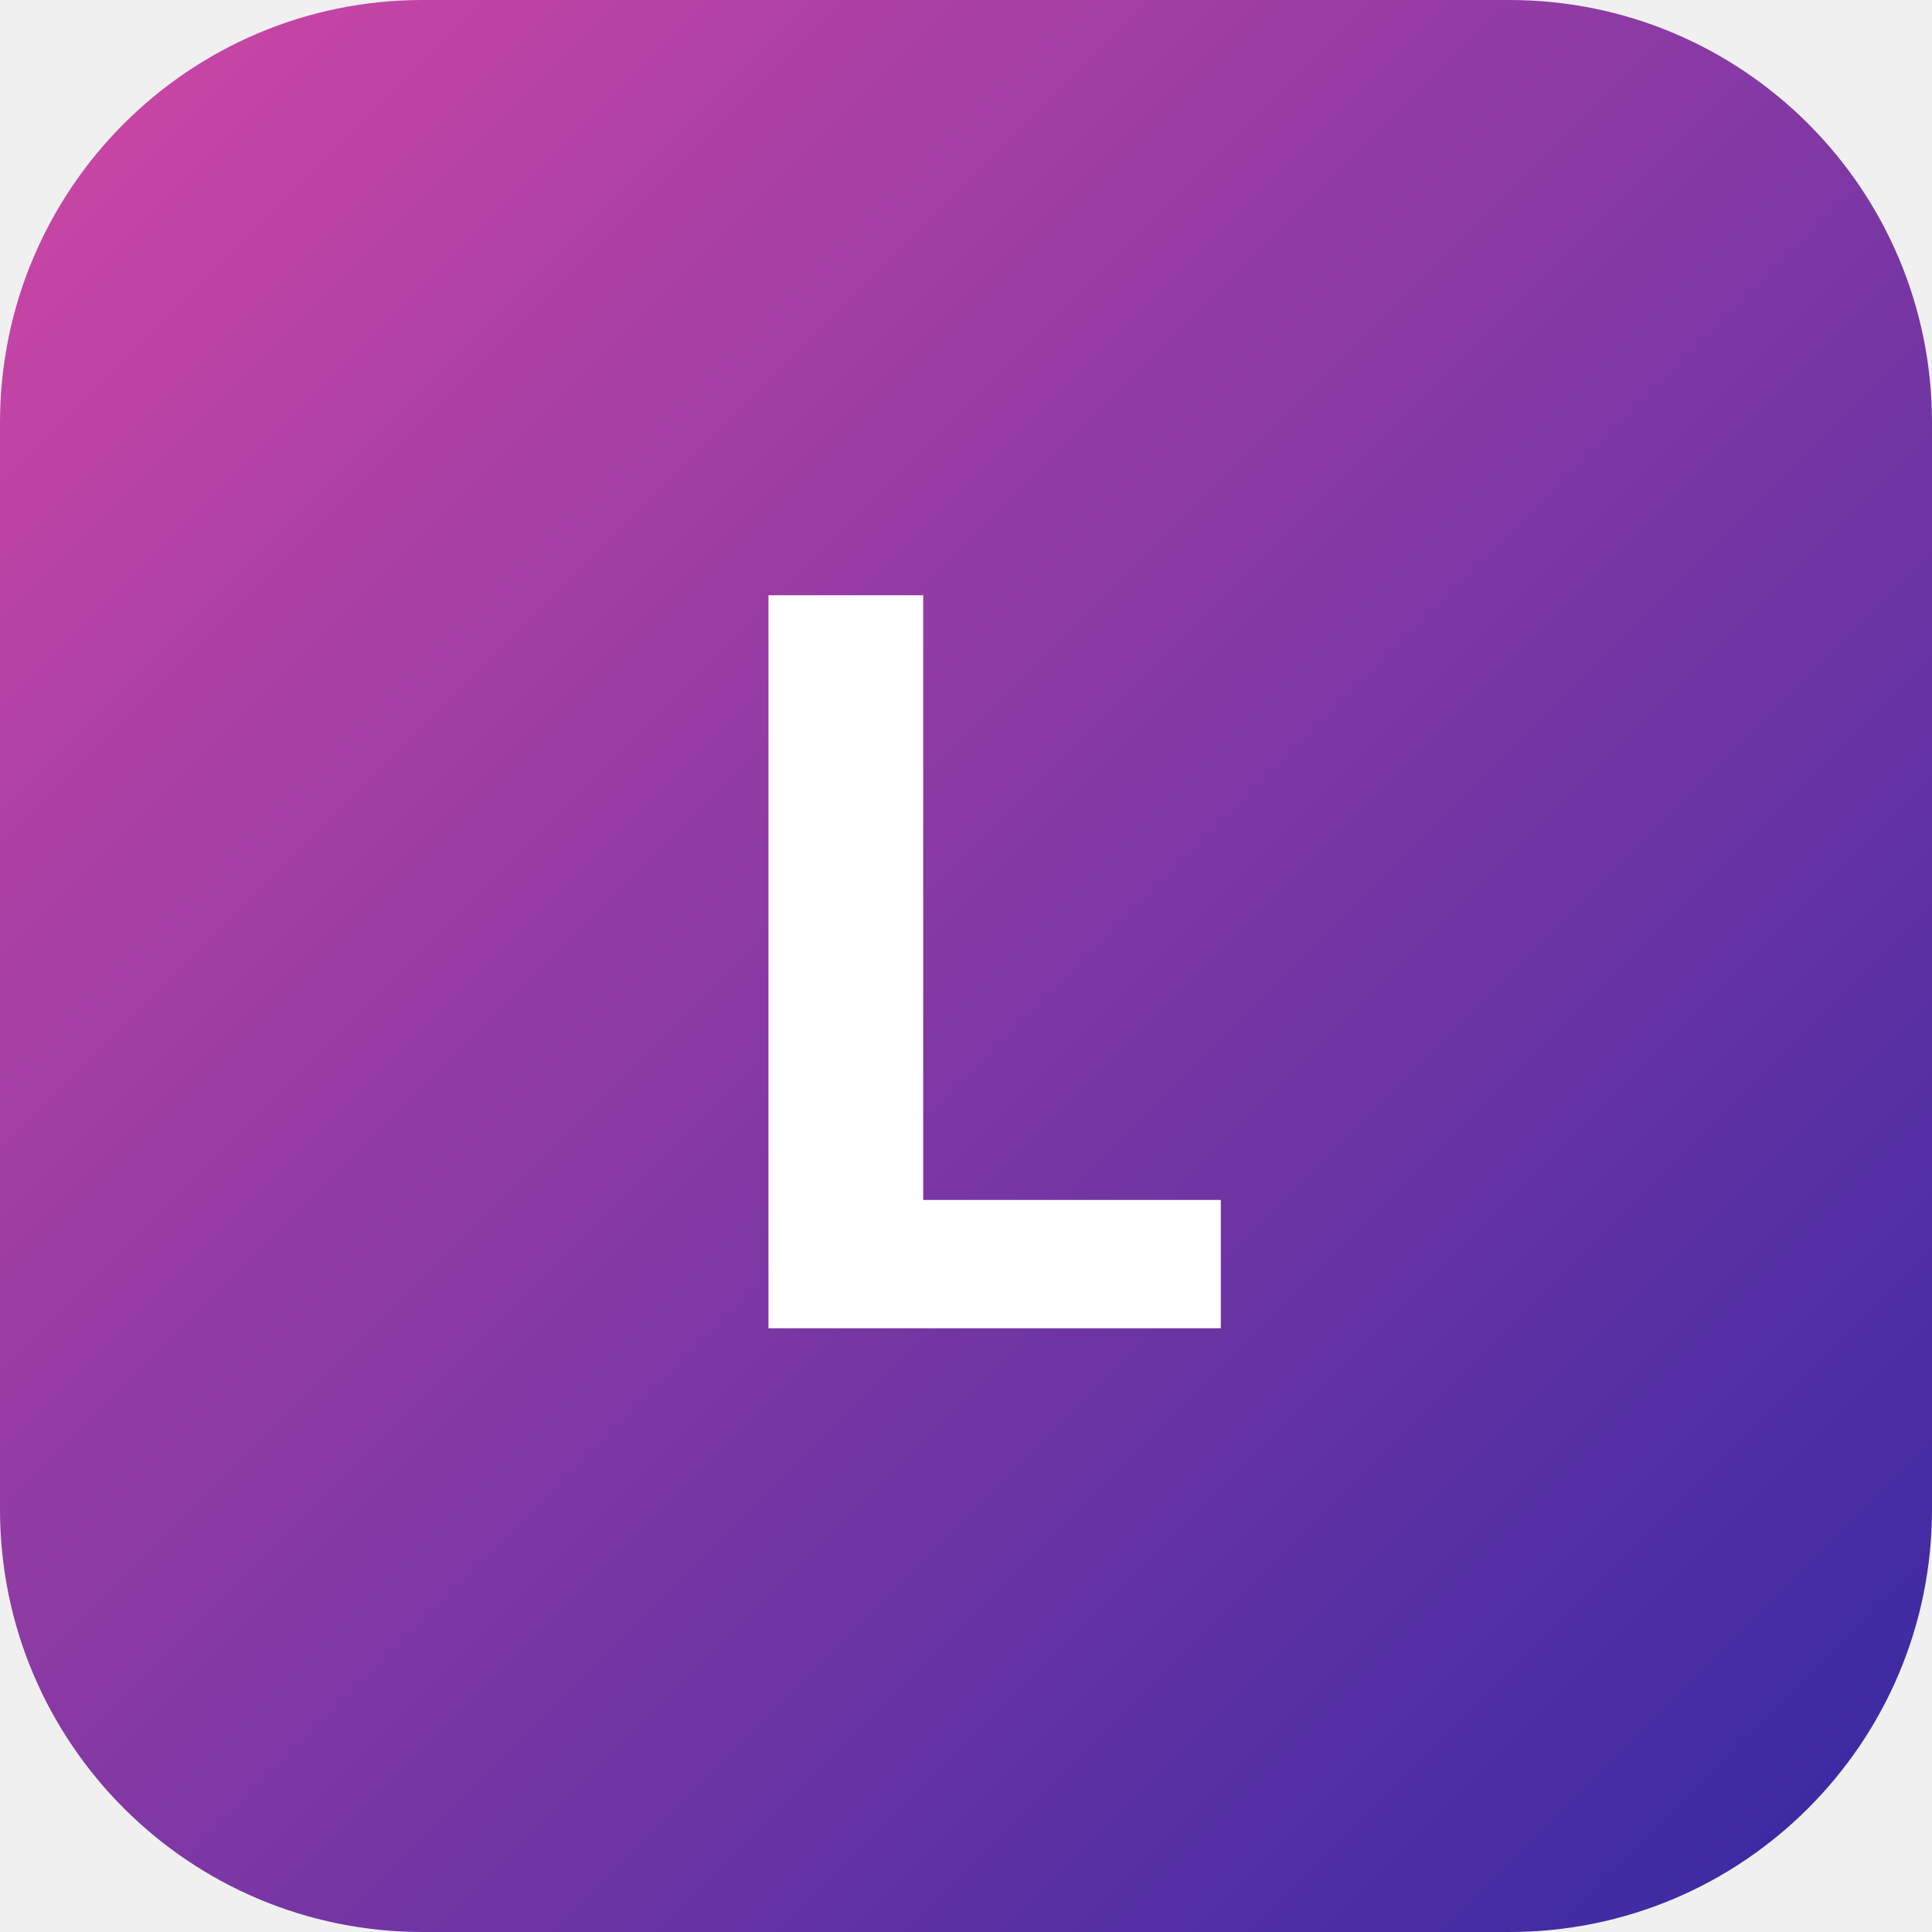
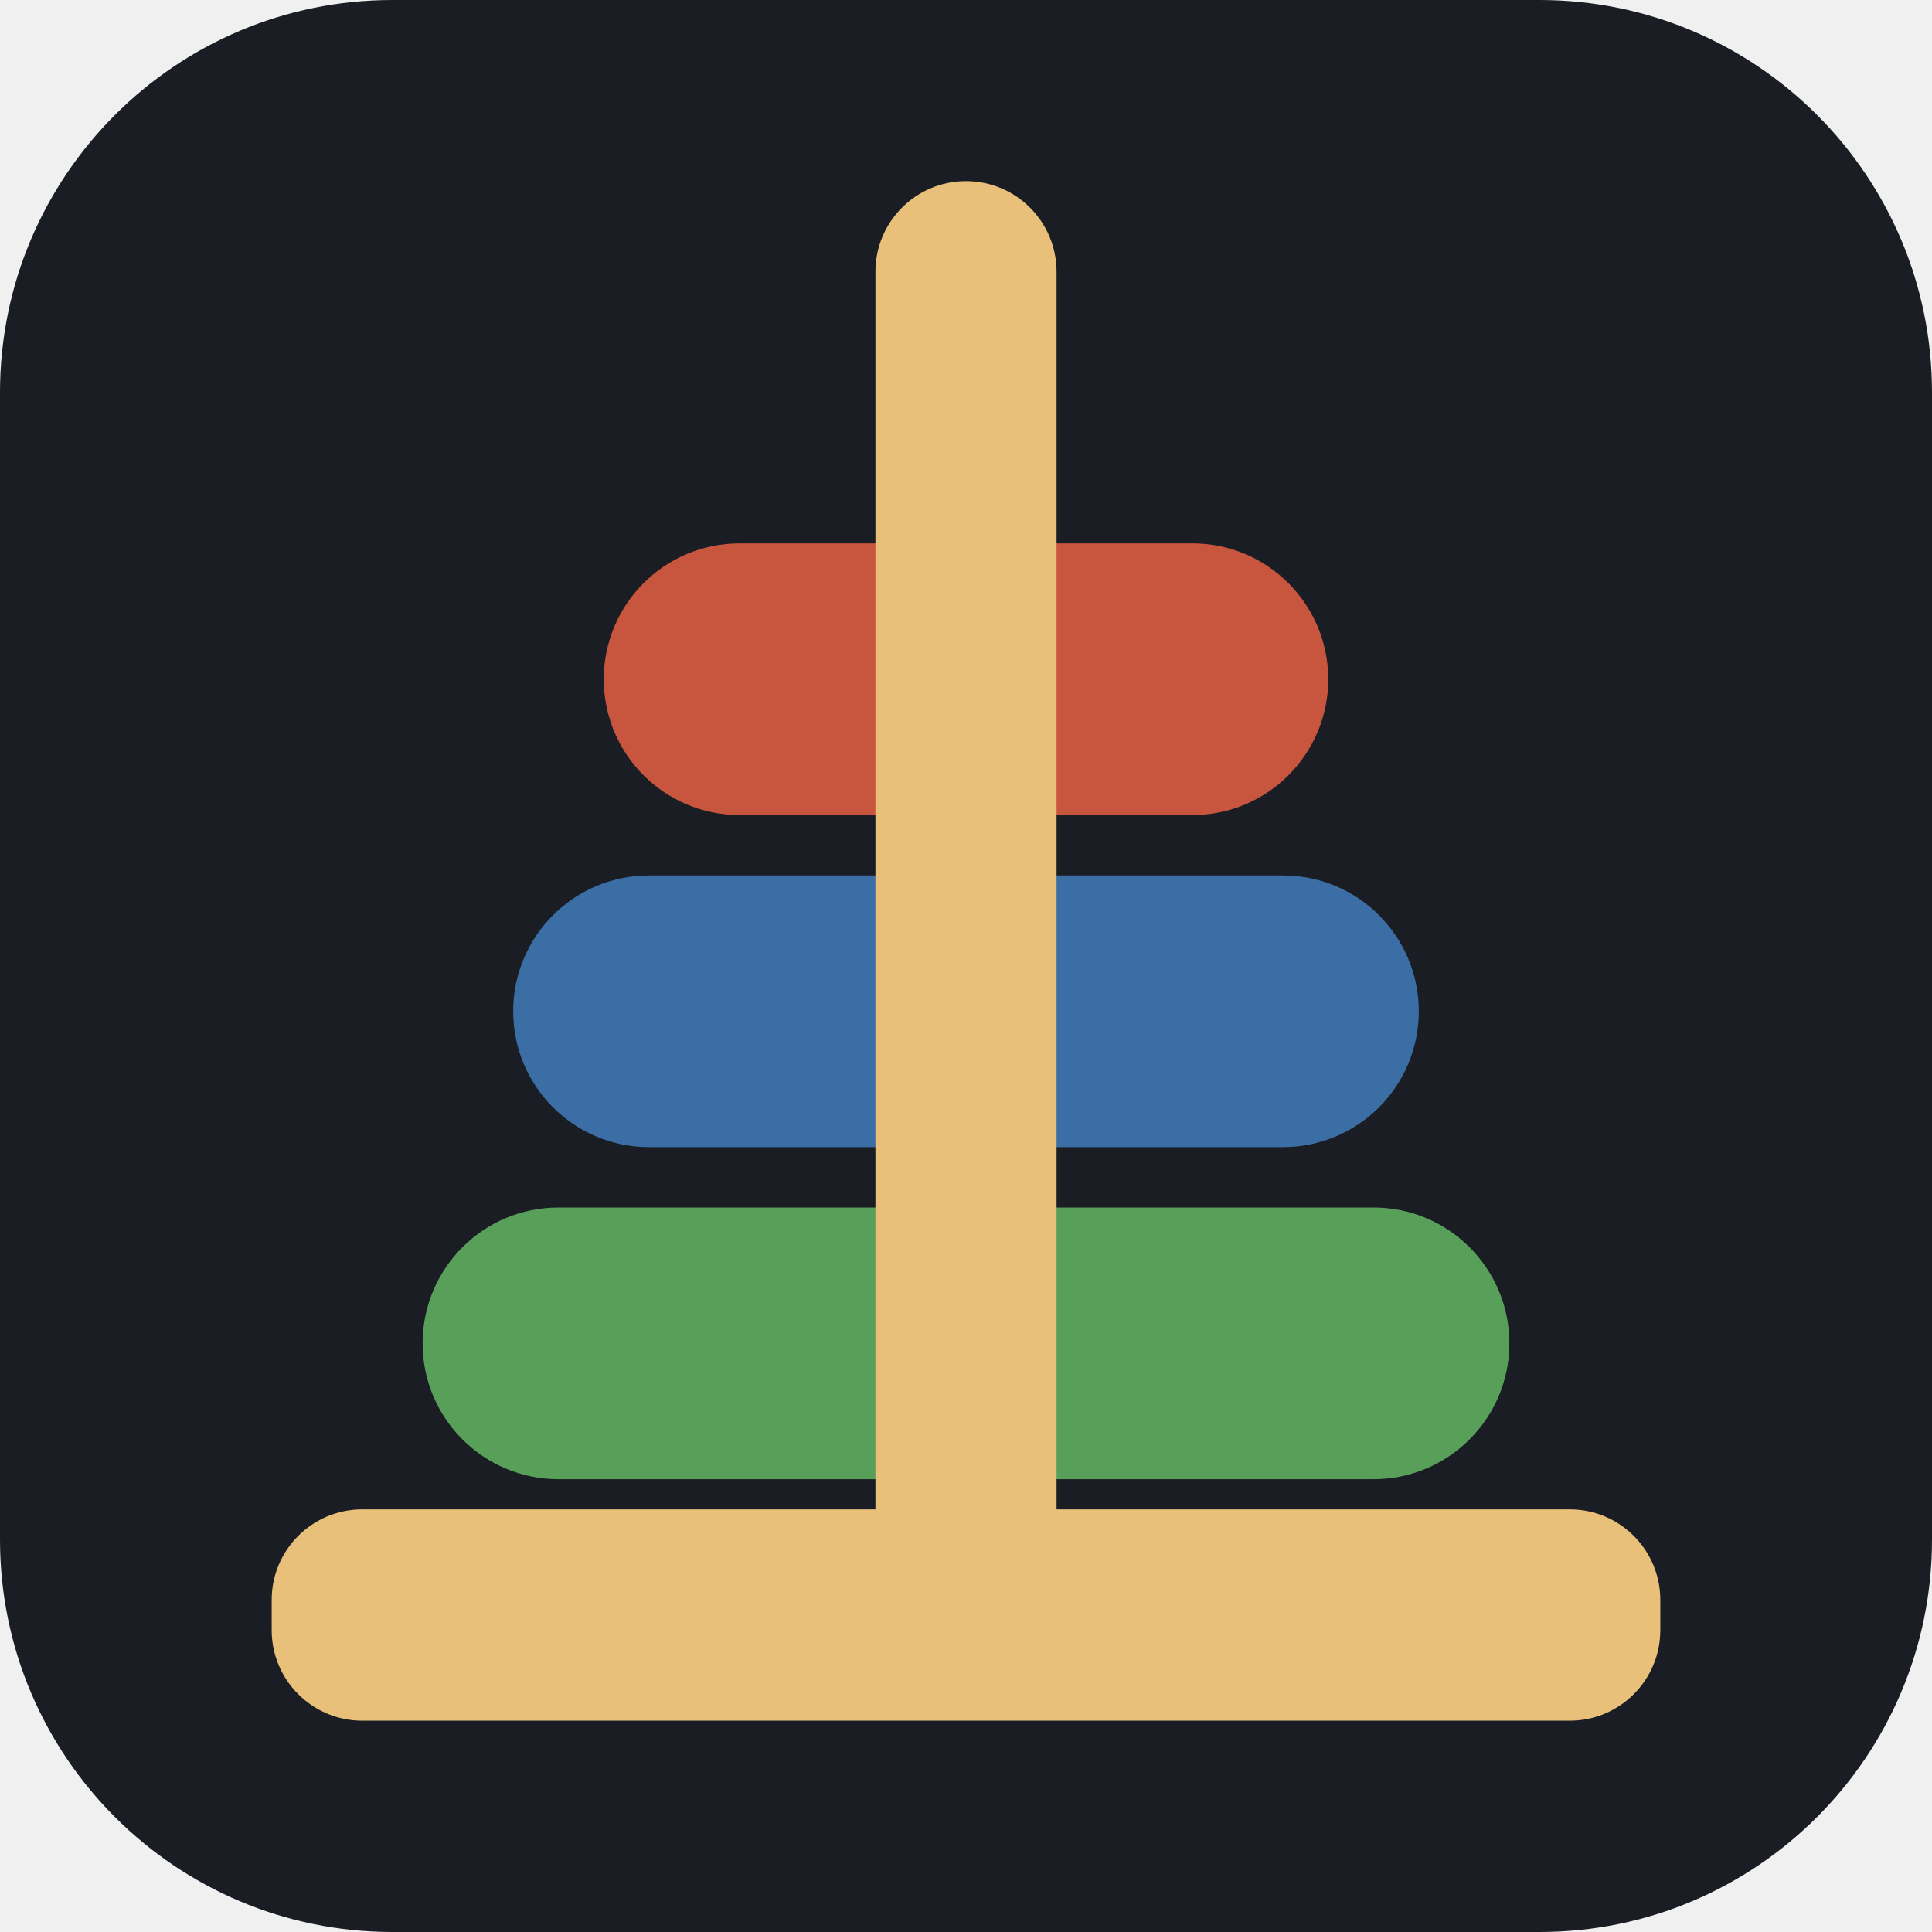
<svg xmlns="http://www.w3.org/2000/svg" viewBox="0 0 64 64">
-   <defs>
-     <linearGradient id="g" x1="0" y1="0" x2="1" y2="1">
-       <stop offset="0" stop-color="hsl(319 60% 55%)" />
-       <stop offset="1" stop-color="hsl(245 60% 40%)" />
-     </linearGradient>
-   </defs>
-   <rect width="64" height="64" rx="14" fill="url(#g)" />
-   <text x="32" y="44" font-size="34" text-anchor="middle" fill="#ffffff" font-family="Verdana,sans-serif" font-weight="bold">L</text>
+   <rect width="64" height="64" rx="13" fill="#1a1d24" />
+   <rect x="14" y="40" width="36" height="9" rx="4.5" fill="#58a05a" />
+   <rect x="17" y="29" width="30" height="9" rx="4.5" fill="#3b6ea5" />
+   <rect x="20" y="18" width="24" height="9" rx="4.5" fill="#c8553d" />
+   <path d="M29 9 a3 3 0 0 1 6 0 V50 H52 a3 3 0 0 1 3 3 v1 a3 3 0 0 1 -3 3 H12 a3 3 0 0 1 -3 -3 v-1 a3 3 0 0 1 3 -3 h17 Z" fill="#e8c07a" />
</svg>
